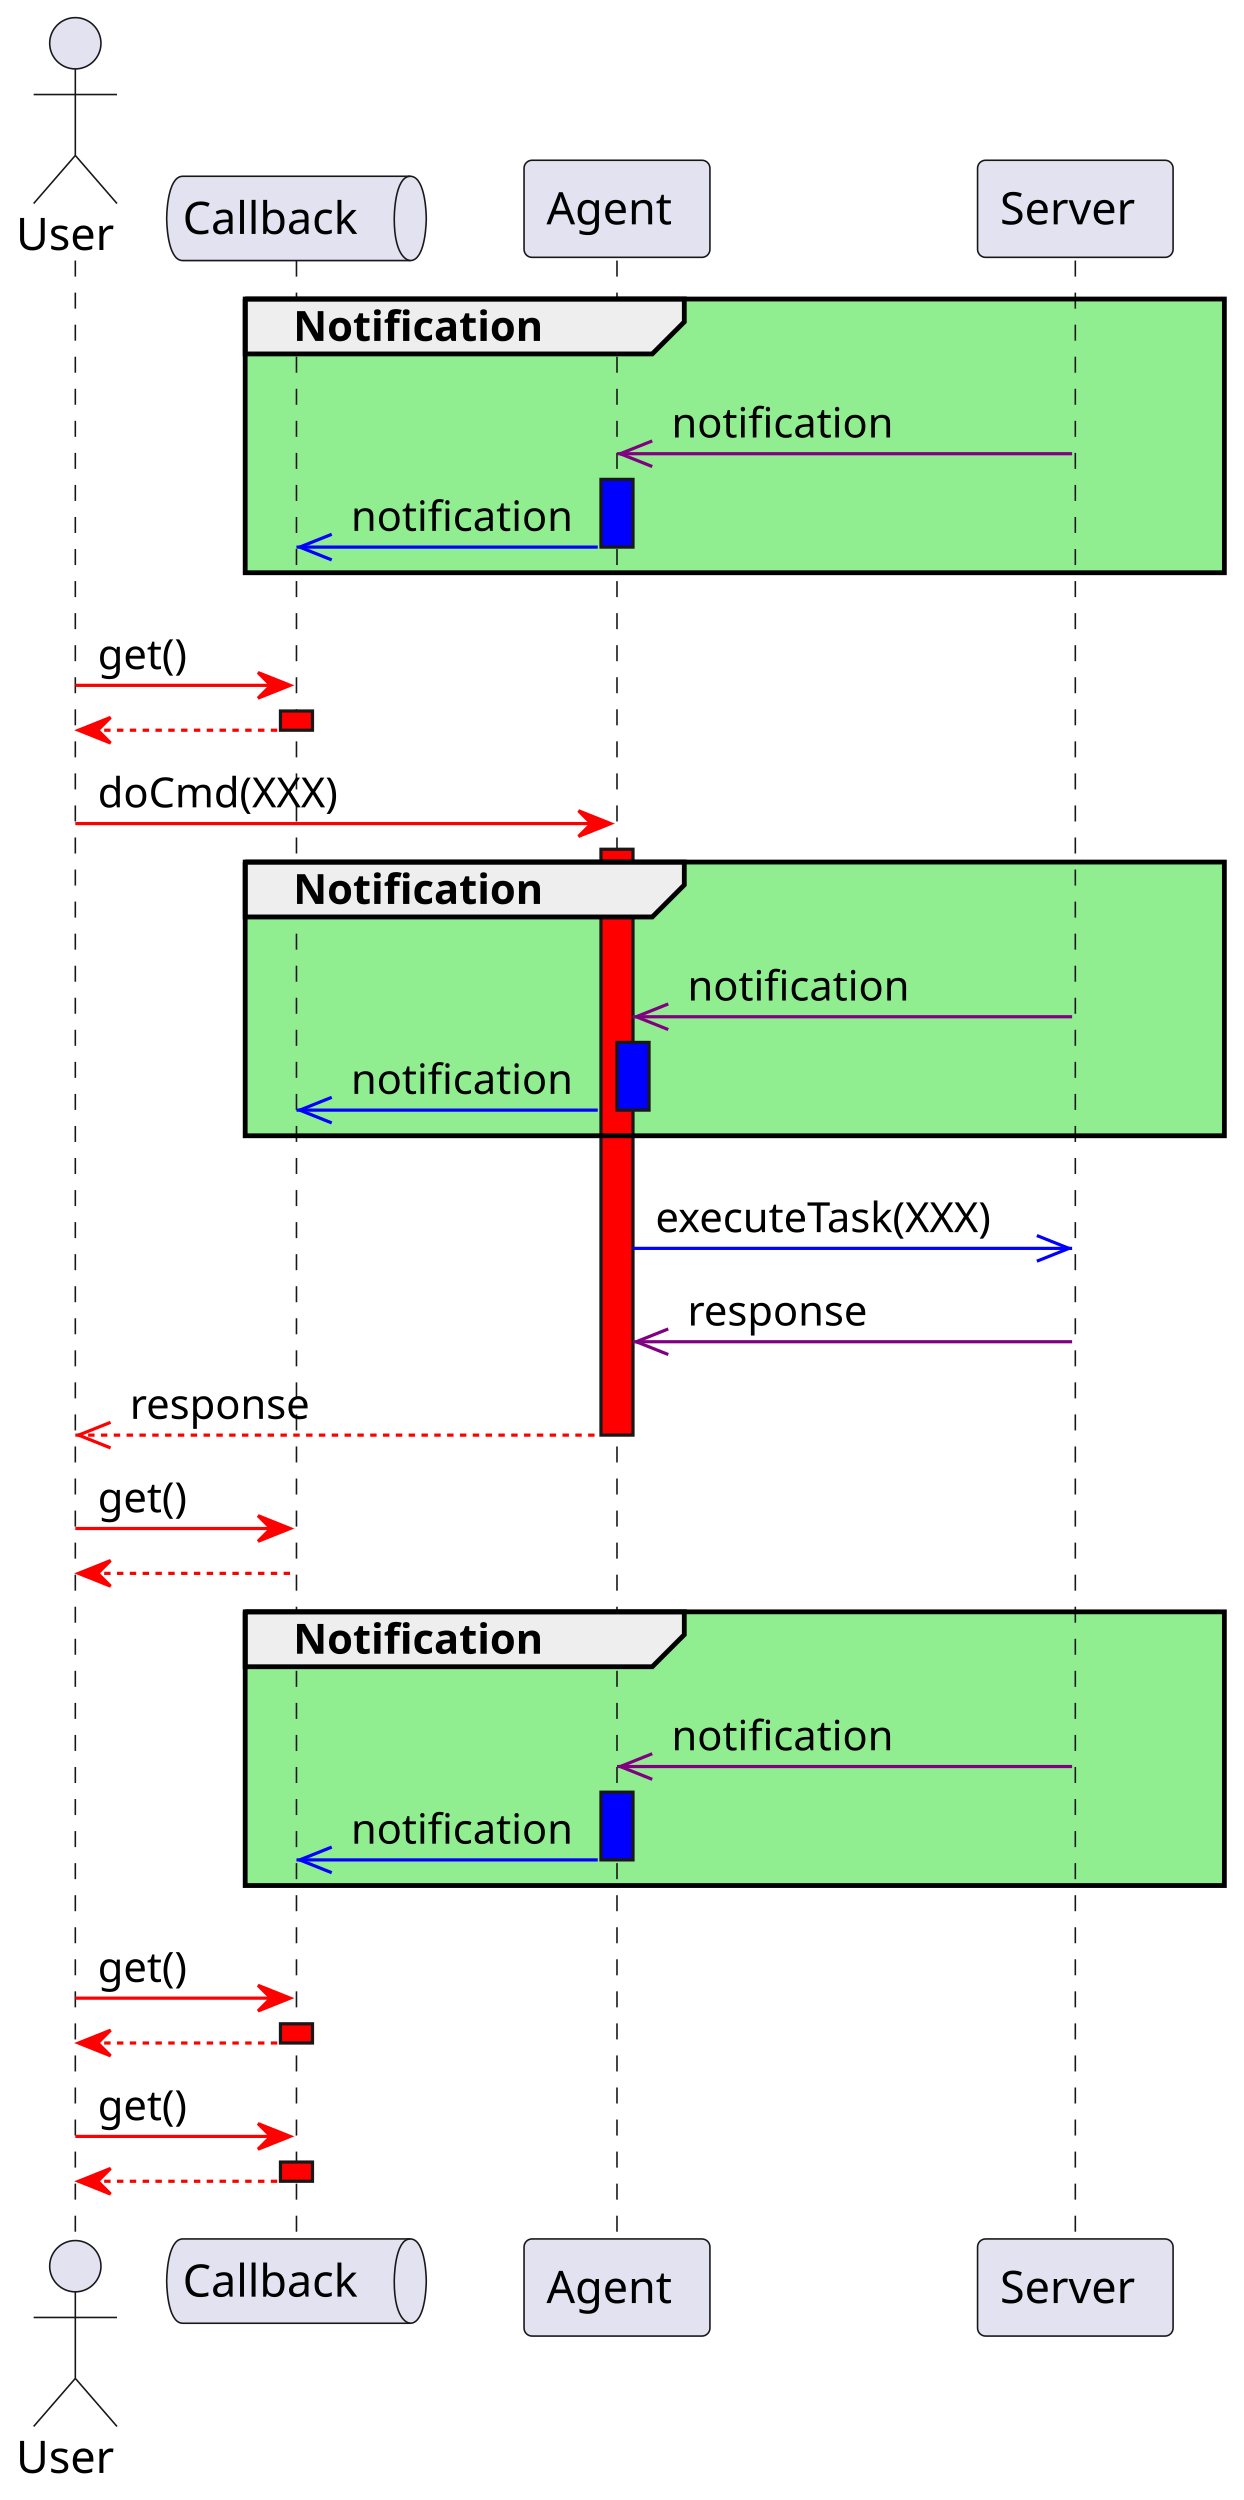
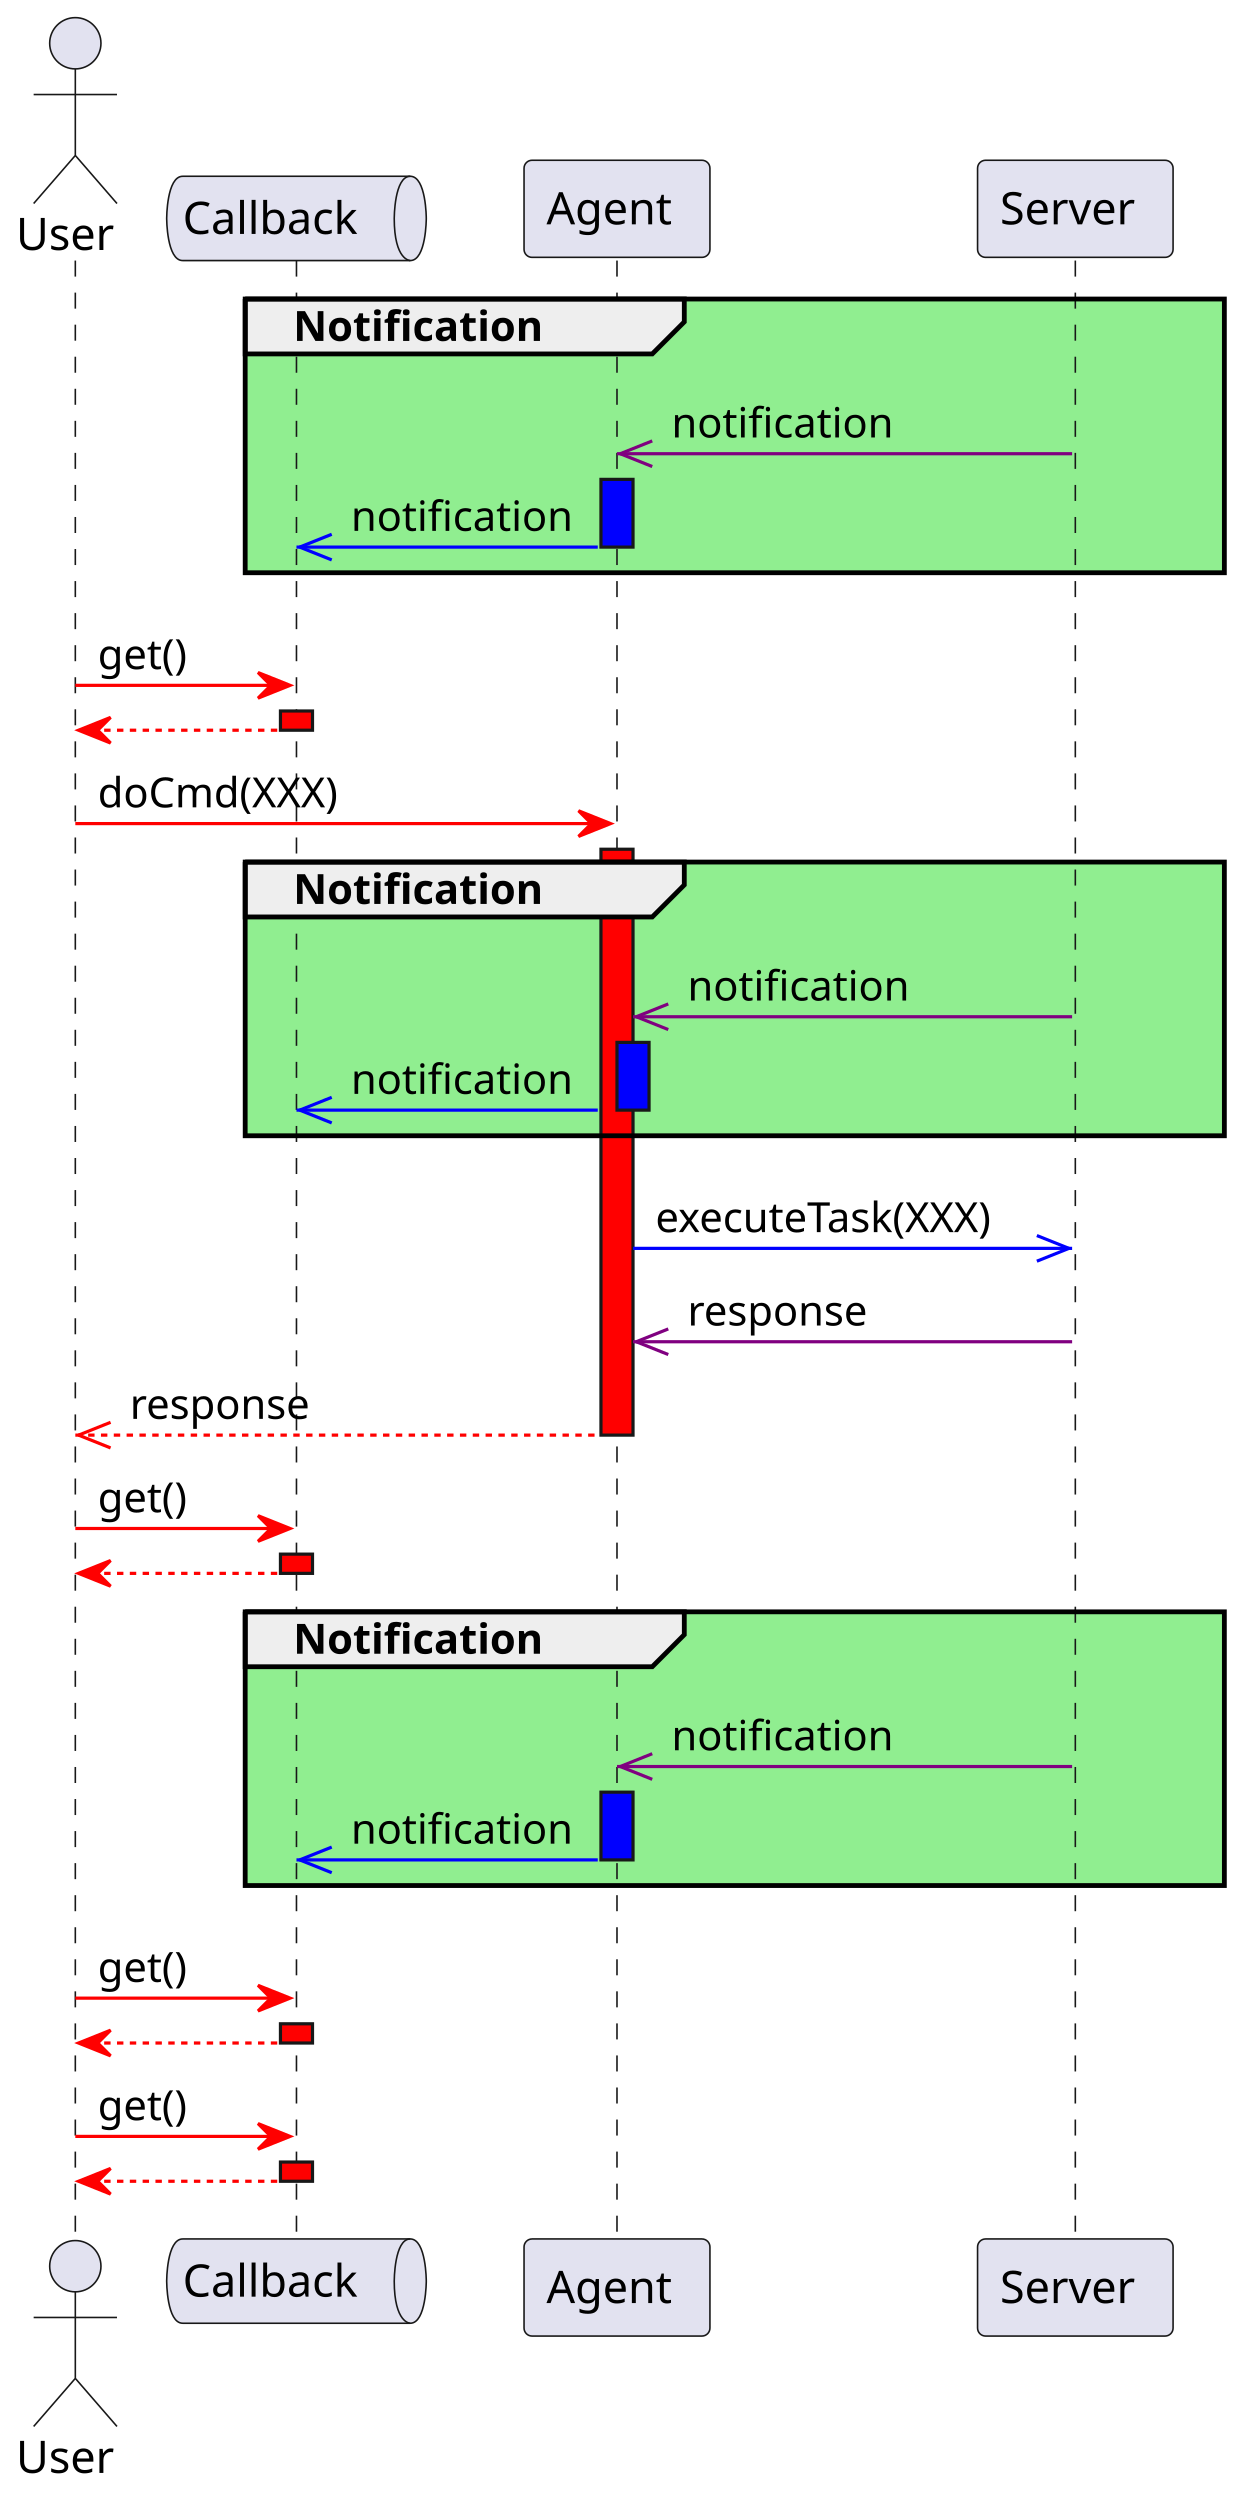
<svg xmlns="http://www.w3.org/2000/svg" contentStyleType="text/css" height="780px" preserveAspectRatio="none" style="width:388px;height:780px;background:#FFFFFF;" version="1.1" viewBox="0 0 388 780" width="388px" zoomAndPan="magnify">
  <defs />
  <g>
    <rect fill="#90EE90" height="85.398" style="stroke:#90EE90;stroke-width:1.0;" width="305.5" x="76.5" y="93.297" />
    <rect fill="#90EE90" height="85.398" style="stroke:#90EE90;stroke-width:1.0;" width="305.5" x="76.5" y="268.961" />
    <rect fill="#90EE90" height="85.398" style="stroke:#90EE90;stroke-width:1.0;" width="305.5" x="76.5" y="502.891" />
    <line style="stroke:#181818;stroke-width:0.5;stroke-dasharray:5.0,5.0;" x1="23.5" x2="23.5" y1="81.297" y2="698.555" />
    <line style="stroke:#181818;stroke-width:0.5;stroke-dasharray:5.0,5.0;" x1="92.5" x2="92.5" y1="81.297" y2="698.555" />
    <rect fill="#FF0000" height="6" style="stroke:#181818;stroke-width:1.0;" width="10" x="87.5" y="221.828" />
+     <rect fill="#FF0000" height="6" style="stroke:#181818;stroke-width:1.0;" width="10" x="87.5" y="484.891" />
    <rect fill="#FF0000" height="6" style="stroke:#181818;stroke-width:1.0;" width="10" x="87.5" y="631.422" />
    <rect fill="#FF0000" height="6" style="stroke:#181818;stroke-width:1.0;" width="10" x="87.5" y="674.555" />
    <line style="stroke:#181818;stroke-width:0.5;stroke-dasharray:5.0,5.0;" x1="192.5" x2="192.5" y1="81.297" y2="698.555" />
    <rect fill="#0000FF" height="21.133" style="stroke:#181818;stroke-width:1.0;" width="10" x="187.5" y="149.562" />
    <rect fill="#FF0000" height="182.797" style="stroke:#181818;stroke-width:1.0;" width="10" x="187.5" y="264.961" />
    <rect fill="#0000FF" height="21.133" style="stroke:#181818;stroke-width:1.0;" width="10" x="187.5" y="559.156" />
    <rect fill="#0000FF" height="21.133" style="stroke:#181818;stroke-width:1.0;" width="10" x="192.5" y="325.227" />
    <line style="stroke:#181818;stroke-width:0.5;stroke-dasharray:5.0,5.0;" x1="335.5" x2="335.5" y1="81.297" y2="698.555" />
    <text fill="#000000" font-family="sans-serif" font-size="14" lengthAdjust="spacing" textLength="31" x="5" y="77.995">User</text>
    <ellipse cx="23.5" cy="13.5" fill="#E2E2F0" rx="8" ry="8" style="stroke:#181818;stroke-width:0.5;" />
    <path d="M23.5,21.5 L23.5,48.5 M10.5,29.5 L36.5,29.5 M23.5,48.5 L10.5,63.5 M23.5,48.5 L36.5,63.5 " fill="none" style="stroke:#181818;stroke-width:0.5;" />
    <path d="M57,55 L128,55 C133,55 133,68.148 133,68.148 C133,68.148 133,81.297 128,81.297 L57,81.297 C52,81.297 52,68.148 52,68.148 C52,68.148 52,55 57,55 " fill="#E2E2F0" style="stroke:#181818;stroke-width:0.5;" />
    <path d="M128,55 C123,55 123,68.148 123,68.148 C123,81.297 128,81.297 128,81.297 " fill="none" style="stroke:#181818;stroke-width:0.5;" />
    <text fill="#000000" font-family="sans-serif" font-size="14" lengthAdjust="spacing" textLength="61" x="57" y="72.995">Callback</text>
    <rect fill="#E2E2F0" height="30.297" rx="2.5" ry="2.5" style="stroke:#181818;stroke-width:0.5;" width="58" x="163.5" y="50" />
    <text fill="#000000" font-family="sans-serif" font-size="14" lengthAdjust="spacing" textLength="44" x="170.5" y="69.995">Agent</text>
    <rect fill="#E2E2F0" height="30.297" rx="2.5" ry="2.5" style="stroke:#181818;stroke-width:0.5;" width="61" x="305" y="50" />
    <text fill="#000000" font-family="sans-serif" font-size="14" lengthAdjust="spacing" textLength="47" x="312" y="69.995">Server</text>
    <text fill="#000000" font-family="sans-serif" font-size="14" lengthAdjust="spacing" textLength="31" x="5" y="771.55">User</text>
    <ellipse cx="23.5" cy="707.055" fill="#E2E2F0" rx="8" ry="8" style="stroke:#181818;stroke-width:0.5;" />
    <path d="M23.5,715.055 L23.5,742.055 M10.5,723.055 L36.5,723.055 M23.5,742.055 L10.5,757.055 M23.5,742.055 L36.5,757.055 " fill="none" style="stroke:#181818;stroke-width:0.5;" />
    <path d="M57,698.555 L128,698.555 C133,698.555 133,711.703 133,711.703 C133,711.703 133,724.852 128,724.852 L57,724.852 C52,724.852 52,711.703 52,711.703 C52,711.703 52,698.555 57,698.555 " fill="#E2E2F0" style="stroke:#181818;stroke-width:0.5;" />
    <path d="M128,698.555 C123,698.555 123,711.703 123,711.703 C123,724.852 128,724.852 128,724.852 " fill="none" style="stroke:#181818;stroke-width:0.5;" />
    <text fill="#000000" font-family="sans-serif" font-size="14" lengthAdjust="spacing" textLength="61" x="57" y="716.55">Callback</text>
    <rect fill="#E2E2F0" height="30.297" rx="2.5" ry="2.5" style="stroke:#181818;stroke-width:0.5;" width="58" x="163.5" y="698.555" />
    <text fill="#000000" font-family="sans-serif" font-size="14" lengthAdjust="spacing" textLength="44" x="170.5" y="718.55">Agent</text>
    <rect fill="#E2E2F0" height="30.297" rx="2.5" ry="2.5" style="stroke:#181818;stroke-width:0.5;" width="61" x="305" y="698.555" />
    <text fill="#000000" font-family="sans-serif" font-size="14" lengthAdjust="spacing" textLength="47" x="312" y="718.55">Server</text>
    <path d="M76.5,93.297 L213.5,93.297 L213.5,100.43 L203.5,110.43 L76.5,110.43 L76.5,93.297 " fill="#EEEEEE" style="stroke:#000000;stroke-width:1.5;" />
    <rect fill="none" height="85.398" style="stroke:#000000;stroke-width:1.5;" width="305.5" x="76.5" y="93.297" />
    <text fill="#000000" font-family="sans-serif" font-size="13" font-weight="bold" lengthAdjust="spacing" textLength="92" x="91.5" y="106.364">Notification</text>
    <line style="stroke:#800080;stroke-width:1.0;" x1="193.5" x2="203.5" y1="141.562" y2="137.562" />
    <line style="stroke:#800080;stroke-width:1.0;" x1="193.5" x2="203.5" y1="141.562" y2="145.562" />
    <line style="stroke:#800080;stroke-width:1.0;" x1="192.5" x2="334.5" y1="141.562" y2="141.562" />
    <text fill="#000000" font-family="sans-serif" font-size="13" lengthAdjust="spacing" textLength="71" x="209.5" y="136.497">notification</text>
    <line style="stroke:#0000FF;stroke-width:1.0;" x1="93.5" x2="103.5" y1="170.695" y2="166.695" />
    <line style="stroke:#0000FF;stroke-width:1.0;" x1="93.5" x2="103.5" y1="170.695" y2="174.695" />
    <line style="stroke:#0000FF;stroke-width:1.0;" x1="92.5" x2="186.5" y1="170.695" y2="170.695" />
    <text fill="#000000" font-family="sans-serif" font-size="13" lengthAdjust="spacing" textLength="71" x="109.5" y="165.629">notification</text>
    <polygon fill="#FF0000" points="80.5,209.828,90.5,213.828,80.5,217.828,84.5,213.828" style="stroke:#FF0000;stroke-width:1.0;" />
    <line style="stroke:#FF0000;stroke-width:1.0;" x1="23.5" x2="86.5" y1="213.828" y2="213.828" />
    <text fill="#000000" font-family="sans-serif" font-size="13" lengthAdjust="spacing" textLength="31" x="30.5" y="208.762">get()</text>
    <polygon fill="#FF0000" points="34.5,223.828,24.5,227.828,34.5,231.828,30.5,227.828" style="stroke:#FF0000;stroke-width:1.0;" />
    <line style="stroke:#FF0000;stroke-width:1.0;stroke-dasharray:2.0,2.0;" x1="28.5" x2="86.5" y1="227.828" y2="227.828" />
    <polygon fill="#FF0000" points="180.5,252.961,190.5,256.961,180.5,260.961,184.5,256.961" style="stroke:#FF0000;stroke-width:1.0;" />
    <line style="stroke:#FF0000;stroke-width:1.0;" x1="23.5" x2="186.5" y1="256.961" y2="256.961" />
    <text fill="#000000" font-family="sans-serif" font-size="13" lengthAdjust="spacing" textLength="83" x="30.5" y="251.895">doCmd(XXX)</text>
    <path d="M76.5,268.961 L213.5,268.961 L213.5,276.094 L203.5,286.094 L76.5,286.094 L76.5,268.961 " fill="#EEEEEE" style="stroke:#000000;stroke-width:1.5;" />
    <rect fill="none" height="85.398" style="stroke:#000000;stroke-width:1.5;" width="305.5" x="76.5" y="268.961" />
    <text fill="#000000" font-family="sans-serif" font-size="13" font-weight="bold" lengthAdjust="spacing" textLength="92" x="91.5" y="282.028">Notification</text>
    <line style="stroke:#800080;stroke-width:1.0;" x1="198.5" x2="208.5" y1="317.227" y2="313.227" />
    <line style="stroke:#800080;stroke-width:1.0;" x1="198.5" x2="208.5" y1="317.227" y2="321.227" />
    <line style="stroke:#800080;stroke-width:1.0;" x1="197.5" x2="334.5" y1="317.227" y2="317.227" />
    <text fill="#000000" font-family="sans-serif" font-size="13" lengthAdjust="spacing" textLength="71" x="214.5" y="312.161">notification</text>
    <line style="stroke:#0000FF;stroke-width:1.0;" x1="93.5" x2="103.5" y1="346.359" y2="342.359" />
    <line style="stroke:#0000FF;stroke-width:1.0;" x1="93.5" x2="103.5" y1="346.359" y2="350.359" />
    <line style="stroke:#0000FF;stroke-width:1.0;" x1="92.5" x2="186.5" y1="346.359" y2="346.359" />
    <text fill="#000000" font-family="sans-serif" font-size="13" lengthAdjust="spacing" textLength="71" x="109.5" y="341.293">notification</text>
    <line style="stroke:#0000FF;stroke-width:1.0;" x1="333.5" x2="323.5" y1="389.492" y2="385.492" />
    <line style="stroke:#0000FF;stroke-width:1.0;" x1="333.5" x2="323.5" y1="389.492" y2="393.492" />
    <line style="stroke:#0000FF;stroke-width:1.0;" x1="197.5" x2="334.5" y1="389.492" y2="389.492" />
    <text fill="#000000" font-family="sans-serif" font-size="13" lengthAdjust="spacing" textLength="119" x="204.5" y="384.426">executeTask(XXX)</text>
    <line style="stroke:#800080;stroke-width:1.0;" x1="198.5" x2="208.5" y1="418.625" y2="414.625" />
    <line style="stroke:#800080;stroke-width:1.0;" x1="198.5" x2="208.5" y1="418.625" y2="422.625" />
    <line style="stroke:#800080;stroke-width:1.0;" x1="197.5" x2="334.5" y1="418.625" y2="418.625" />
    <text fill="#000000" font-family="sans-serif" font-size="13" lengthAdjust="spacing" textLength="59" x="214.5" y="413.559">response</text>
    <line style="stroke:#FF0000;stroke-width:1.0;" x1="24.5" x2="34.5" y1="447.758" y2="443.758" />
    <line style="stroke:#FF0000;stroke-width:1.0;" x1="24.5" x2="34.5" y1="447.758" y2="451.758" />
    <line style="stroke:#FF0000;stroke-width:1.0;stroke-dasharray:2.0,2.0;" x1="23.5" x2="186.5" y1="447.758" y2="447.758" />
    <text fill="#000000" font-family="sans-serif" font-size="13" lengthAdjust="spacing" textLength="59" x="40.5" y="442.692">response</text>
    <polygon fill="#FF0000" points="80.5,472.891,90.5,476.891,80.5,480.891,84.5,476.891" style="stroke:#FF0000;stroke-width:1.0;" />
    <line style="stroke:#FF0000;stroke-width:1.0;" x1="23.5" x2="86.5" y1="476.891" y2="476.891" />
    <text fill="#000000" font-family="sans-serif" font-size="13" lengthAdjust="spacing" textLength="31" x="30.5" y="471.825">get()</text>
    <polygon fill="#FF0000" points="34.5,486.891,24.5,490.891,34.5,494.891,30.5,490.891" style="stroke:#FF0000;stroke-width:1.0;" />
-     <line style="stroke:#FF0000;stroke-width:1.0;stroke-dasharray:2.0,2.0;" x1="28.5" x2="91.5" y1="490.891" y2="490.891" />
+     <line style="stroke:#FF0000;stroke-width:1.0;stroke-dasharray:2.0,2.0;" x1="28.5" x2="86.5" y1="490.891" y2="490.891" />
    <path d="M76.5,502.891 L213.5,502.891 L213.5,510.023 L203.5,520.023 L76.5,520.023 L76.5,502.891 " fill="#EEEEEE" style="stroke:#000000;stroke-width:1.5;" />
    <rect fill="none" height="85.398" style="stroke:#000000;stroke-width:1.5;" width="305.5" x="76.5" y="502.891" />
    <text fill="#000000" font-family="sans-serif" font-size="13" font-weight="bold" lengthAdjust="spacing" textLength="92" x="91.5" y="515.957">Notification</text>
    <line style="stroke:#800080;stroke-width:1.0;" x1="193.5" x2="203.5" y1="551.156" y2="547.156" />
    <line style="stroke:#800080;stroke-width:1.0;" x1="193.5" x2="203.5" y1="551.156" y2="555.156" />
    <line style="stroke:#800080;stroke-width:1.0;" x1="192.5" x2="334.5" y1="551.156" y2="551.156" />
    <text fill="#000000" font-family="sans-serif" font-size="13" lengthAdjust="spacing" textLength="71" x="209.5" y="546.09">notification</text>
    <line style="stroke:#0000FF;stroke-width:1.0;" x1="93.5" x2="103.5" y1="580.289" y2="576.289" />
    <line style="stroke:#0000FF;stroke-width:1.0;" x1="93.5" x2="103.5" y1="580.289" y2="584.289" />
    <line style="stroke:#0000FF;stroke-width:1.0;" x1="92.5" x2="186.5" y1="580.289" y2="580.289" />
    <text fill="#000000" font-family="sans-serif" font-size="13" lengthAdjust="spacing" textLength="71" x="109.5" y="575.223">notification</text>
    <polygon fill="#FF0000" points="80.5,619.422,90.5,623.422,80.5,627.422,84.5,623.422" style="stroke:#FF0000;stroke-width:1.0;" />
    <line style="stroke:#FF0000;stroke-width:1.0;" x1="23.5" x2="86.5" y1="623.422" y2="623.422" />
    <text fill="#000000" font-family="sans-serif" font-size="13" lengthAdjust="spacing" textLength="31" x="30.5" y="618.356">get()</text>
    <polygon fill="#FF0000" points="34.5,633.422,24.5,637.422,34.5,641.422,30.5,637.422" style="stroke:#FF0000;stroke-width:1.0;" />
    <line style="stroke:#FF0000;stroke-width:1.0;stroke-dasharray:2.0,2.0;" x1="28.5" x2="86.5" y1="637.422" y2="637.422" />
    <polygon fill="#FF0000" points="80.5,662.555,90.5,666.555,80.5,670.555,84.5,666.555" style="stroke:#FF0000;stroke-width:1.0;" />
    <line style="stroke:#FF0000;stroke-width:1.0;" x1="23.5" x2="86.5" y1="666.555" y2="666.555" />
    <text fill="#000000" font-family="sans-serif" font-size="13" lengthAdjust="spacing" textLength="31" x="30.5" y="661.489">get()</text>
    <polygon fill="#FF0000" points="34.5,676.555,24.5,680.555,34.5,684.555,30.5,680.555" style="stroke:#FF0000;stroke-width:1.0;" />
    <line style="stroke:#FF0000;stroke-width:1.0;stroke-dasharray:2.0,2.0;" x1="28.5" x2="86.5" y1="680.555" y2="680.555" />
  </g>
</svg>
